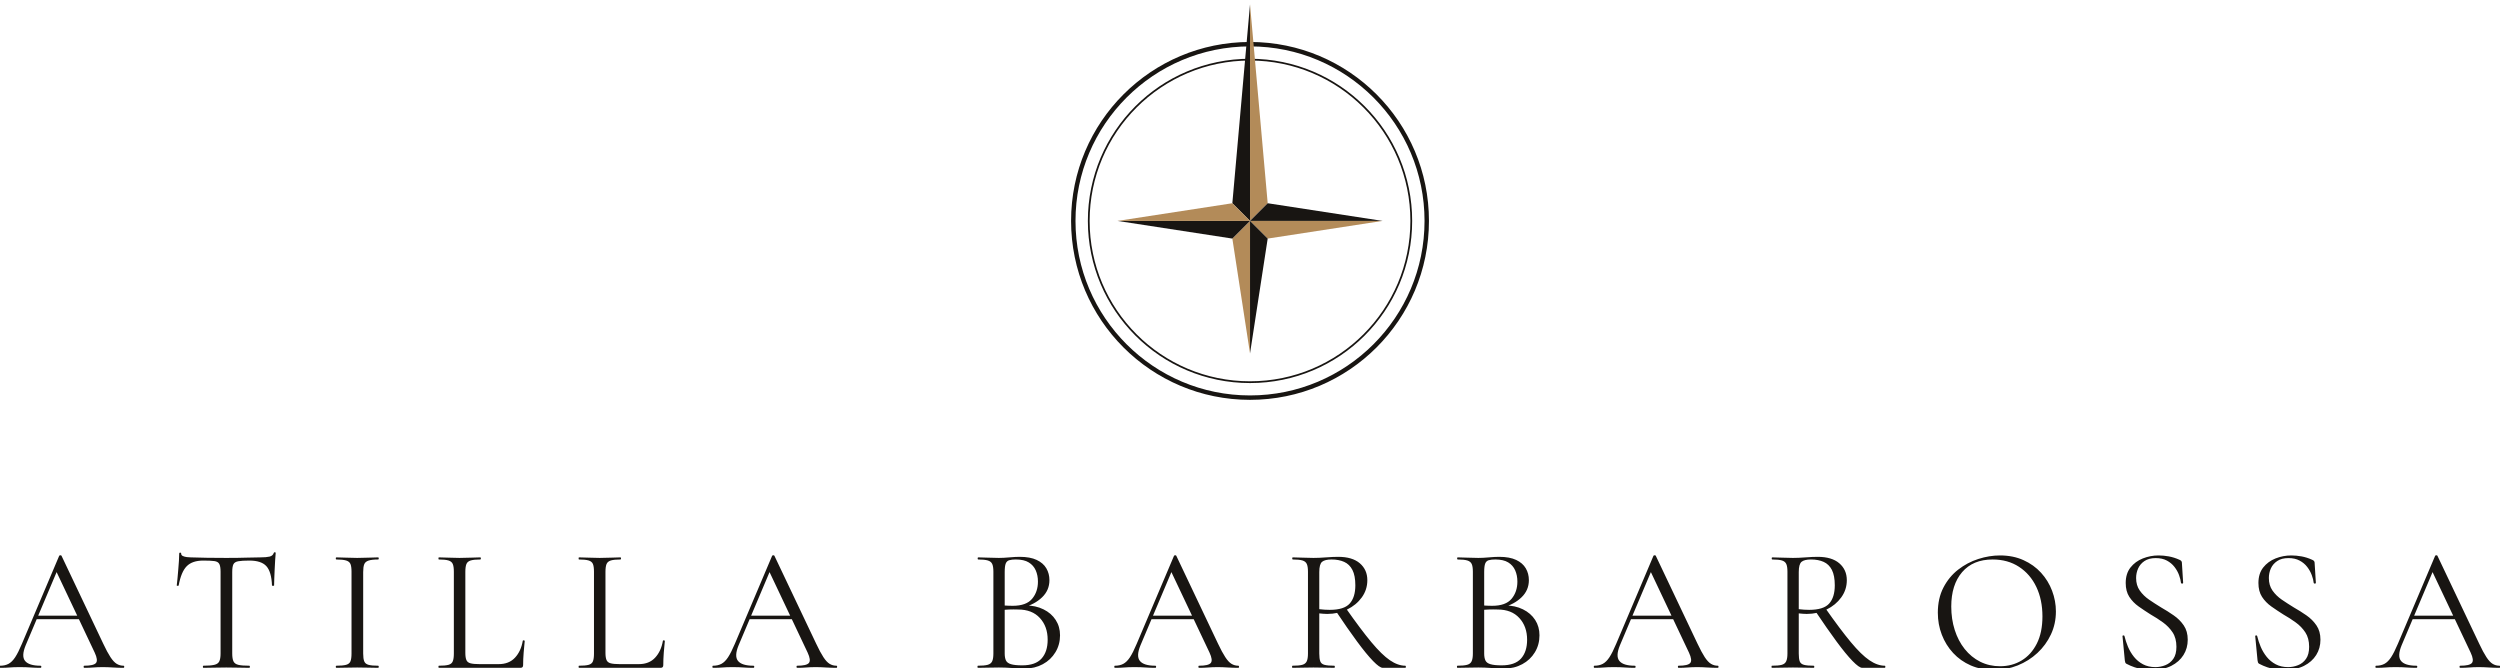
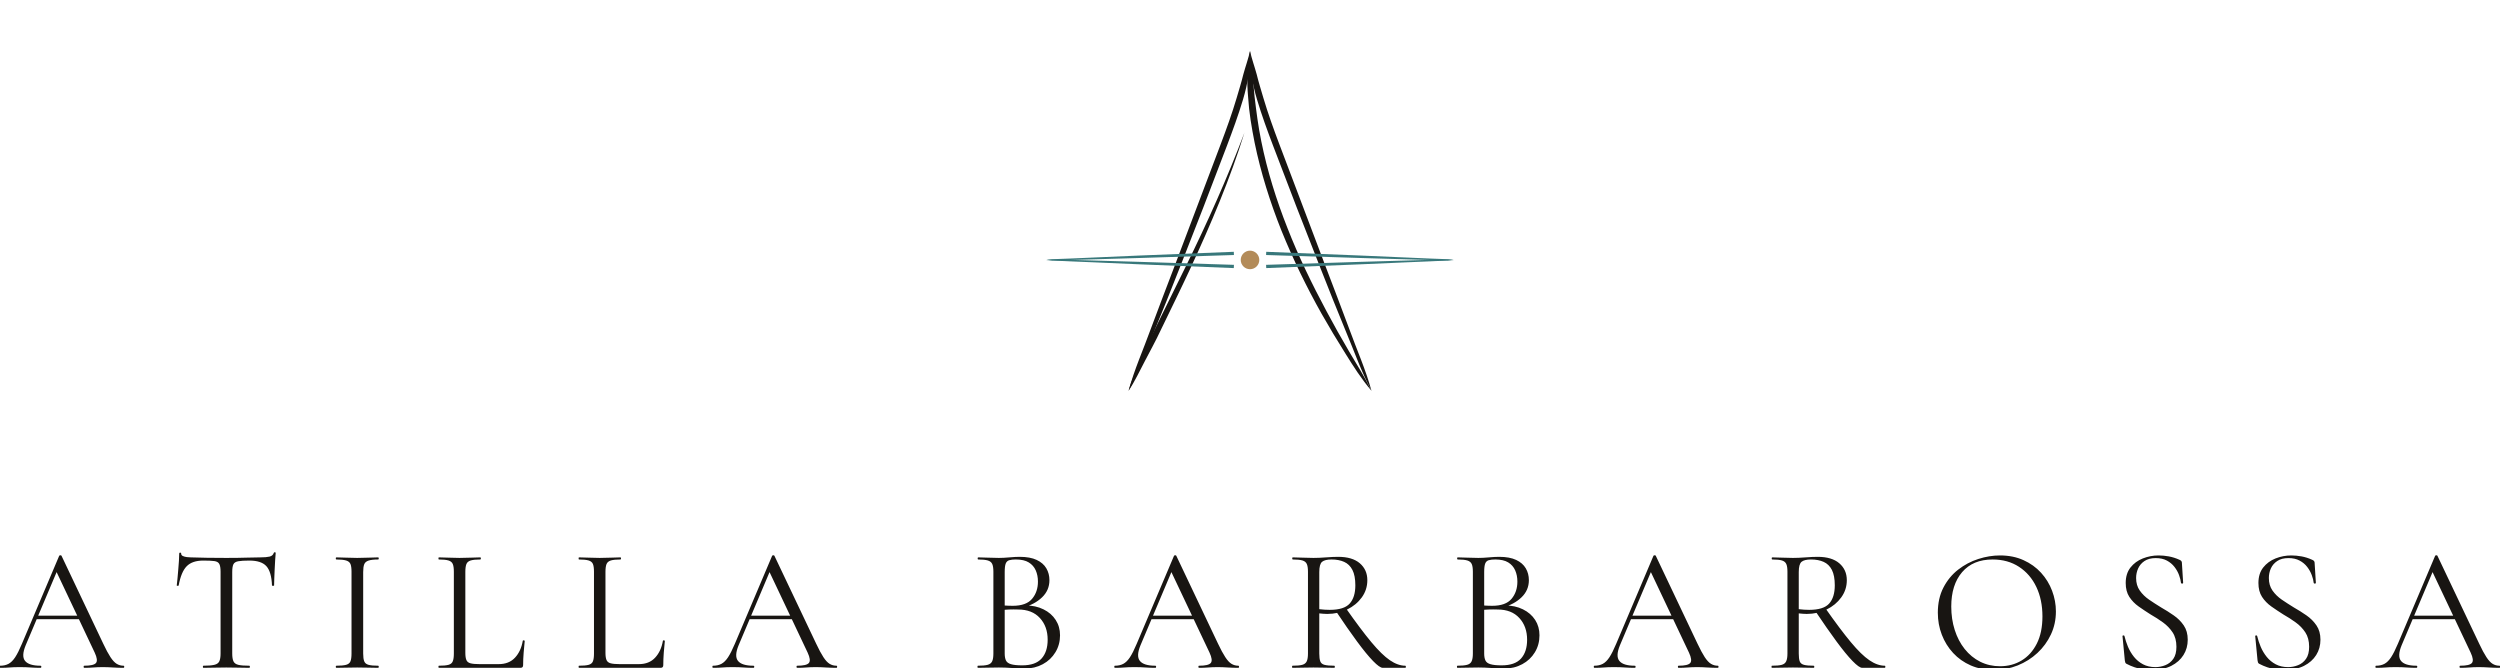
- <svg xmlns="http://www.w3.org/2000/svg" viewBox="0 0 735.59 196.50" role="img" aria-label="Atilla Barbarossa">
-   <g transform="translate(302.80 0) scale(1.3)">
-     <circle cx="50" cy="50" r="40" fill="none" stroke="#181512" stroke-width="1" />
-     <circle cx="50" cy="50" r="36.5" fill="none" stroke="#181512" stroke-width="0.4" />
-     <polygon points="50,1 46,46 50,50" fill="#181512" />
-     <polygon points="50,1 54,46 50,50" fill="#b38b59" />
-     <polygon points="80,50 54,46 50,50" fill="#181512" />
-     <polygon points="80,50 54,54 50,50" fill="#b38b59" />
-     <polygon points="50,80 54,54 50,50" fill="#181512" />
-     <polygon points="50,80 46,54 50,50" fill="#b38b59" />
-     <polygon points="20,50 46,54 50,50" fill="#181512" />
-     <polygon points="20,50 46,46 50,50" fill="#b38b59" />
+ <svg xmlns="http://www.w3.org/2000/svg" viewBox="0 0 735.59 196.5" role="img" aria-label="Atilla Barbarossa">
+   <g transform="translate(302.8 0) scale(1.3)">
+     <path d="M50 11.55C49.6 13.35 48.96 15.08 48.48 16.86C48.05 18.63 47.5 20.37 46.99 22.12C45.95 25.64 44.7 29.09 43.41 32.52C39.9 41.82 36.38 51.12 32.85 60.42C31.07 65.07 29.3 69.73 27.56 74.39C25.87 79.08 23.81 83.63 22.51 88.45C24.87 84.05 26.47 79.32 28.42 74.73C30.32 70.12 32.17 65.5 33.99 60.86C37.65 51.61 41.24 42.33 44.76 33.03C46.07 29.57 47.35 26.09 48.41 22.54C48.95 20.77 49.34 18.94 49.7 17.12C50 15.3 49.98 13.39 50 11.55Z" fill="#181512" />
+     <path d="M50 11.55C50.02 13.39 50 15.3 50.3 17.12C50.66 18.94 51.05 20.77 51.59 22.54C52.65 26.09 53.93 29.57 55.24 33.03C58.76 42.33 62.35 51.61 66.01 60.86C67.83 65.5 69.68 70.12 71.58 74.73C73.53 79.32 75.13 84.05 77.49 88.45C76.19 83.63 74.13 79.08 72.44 74.39C70.7 69.73 68.93 65.07 67.15 60.42C63.62 51.12 60.1 41.82 56.59 32.52C55.3 29.09 54.05 25.64 53.01 22.12C52.5 20.37 51.95 18.63 51.52 16.86C51.04 15.08 50.4 13.35 50 11.55Z" fill="#181512" />
+     <path d="M50 11.55C49.34 15.06 49.25 18.44 49.57 21.99C49.78 25.45 50.37 28.89 51.04 32.28C52.44 39.09 54.54 45.74 57.11 52.19C59.73 58.67 62.8 64.97 66.22 71.05C67.94 74.08 69.73 77.06 71.58 80C73.41 82.95 75.24 85.81 77.49 88.45C75.98 85.35 74.16 82.47 72.4 79.51C70.64 76.52 68.95 73.51 67.32 70.45C64.05 64.34 61.01 58.11 58.49 51.65C55.96 45.27 53.91 38.7 52.55 31.98C51.86 28.63 51.43 25.25 51.03 21.86C50.72 18.41 50.41 14.99 50 11.55Z" fill="#181512" />
+     <path d="M48.75 30C44.86 40.3 40.36 50.33 35.51 60.2C33.22 64.89 30.91 69.57 28.59 74.24C27.41 76.54 26.41 78.91 25.36 81.27C24.34 83.65 23.21 85.95 22.51 88.45C23.95 86.3 25.01 83.97 26.22 81.69C27.41 79.4 28.66 77.15 29.75 74.81C32.02 70.11 34.33 65.43 36.53 60.69C41.15 50.7 45.49 40.52 48.75 30Z" fill="#181512" />
+     <path d="M3.89 58.87C5.65 59.06 7.43 58.86 9.2 58.85C10.97 58.8 12.74 58.75 14.51 58.7C18.05 58.6 21.59 58.49 25.13 58.39C32.2 58.17 39.28 57.94 46.36 57.72L46.33 56.99C39.26 57.27 32.18 57.55 25.11 57.83C21.57 57.99 18.03 58.14 14.5 58.29C12.73 58.37 10.96 58.44 9.19 58.52C7.43 58.63 5.63 58.56 3.89 58.87Z" fill="#38787b" />
+     <path d="M3.89 58.79C5.63 59.1 7.43 59.03 9.19 59.15C10.96 59.22 12.73 59.3 14.5 59.37C18.03 59.52 21.57 59.68 25.11 59.83C32.18 60.11 39.26 60.39 46.33 60.68L46.36 59.94C39.28 59.72 32.2 59.5 25.13 59.27C21.59 59.17 18.05 59.07 14.51 58.96C12.74 58.91 10.97 58.86 9.2 58.81C7.43 58.8 5.65 58.6 3.89 58.79Z" fill="#38787b" />
+     <path d="M96.11 58.87C94.37 58.56 92.57 58.63 90.81 58.52C89.04 58.44 87.27 58.37 85.5 58.29C81.97 58.14 78.43 57.99 74.89 57.83C67.82 57.55 60.74 57.27 53.67 56.99L53.64 57.72C60.72 57.94 67.8 58.17 74.87 58.39C78.41 58.49 81.95 58.6 85.49 58.7C87.26 58.75 89.03 58.8 90.8 58.85C92.57 58.86 94.35 59.06 96.11 58.87Z" fill="#38787b" />
+     <path d="M96.11 58.79C94.35 58.6 92.57 58.8 90.8 58.81C89.03 58.86 87.26 58.91 85.49 58.96C81.95 59.07 78.41 59.17 74.87 59.27C67.8 59.5 60.72 59.72 53.64 59.94L53.67 60.68C60.74 60.39 67.82 60.11 74.89 59.83C78.43 59.68 81.97 59.52 85.5 59.37C87.27 59.3 89.04 59.22 90.81 59.15C92.57 59.03 94.37 59.1 96.11 58.79Z" fill="#38787b" />
+     <circle cx="50" cy="58.831" r="2.1" fill="#b38b59" />
  </g>
  <path transform="translate(0 164.00)" d="M10.09 18.2 10.61 17.16H24.39L24.75 18.2ZM36.35 31.88Q36.56 31.88 36.56 32.19Q36.56 32.5 36.35 32.5Q34.84 32.5 33.28 32.4Q31.72 32.29 30.26 32.29Q28.65 32.29 27.46 32.4Q26.26 32.5 24.8 32.5Q24.6 32.5 24.6 32.19Q24.6 31.88 24.8 31.88Q27.56 31.88 28.24 31.07Q28.91 30.26 27.87 28.03L16.33 3.64L17.63 2.03L7.54 25.9Q6.24 29.07 7.38 30.47Q8.53 31.88 11.91 31.88Q12.17 31.88 12.17 32.19Q12.17 32.5 11.91 32.5Q10.35 32.5 9.05 32.4Q7.75 32.29 5.77 32.29Q3.9 32.29 2.78 32.4Q1.66 32.5 0.05 32.5Q-0.16 32.5 -0.16 32.19Q-0.16 31.88 0.05 31.88Q1.46 31.88 2.5 31.33Q3.54 30.78 4.45 29.41Q5.36 28.03 6.45 25.43L17.42 -0.47Q17.52 -0.62 17.78 -0.62Q18.04 -0.62 18.1 -0.47L30.37 25.38Q31.56 27.92 32.5 29.35Q33.44 30.78 34.35 31.33Q35.26 31.88 36.35 31.88ZM59.8 0.94Q56.58 0.94 54.94 2.6Q53.3 4.26 52.57 8.27Q52.57 8.37 52.29 8.37Q52 8.37 52 8.27Q52.1 7.59 52.21 6.37Q52.31 5.15 52.44 3.74Q52.57 2.34 52.65 1.01Q52.73 -0.31 52.73 -1.14Q52.73 -1.4 53.01 -1.4Q53.3 -1.4 53.3 -1.14Q53.3 -0.62 53.82 -0.39Q54.34 -0.16 54.99 -0.08Q55.64 0 56.11 0Q60.58 0.16 66.56 0.16Q70.25 0.16 72.41 0.08Q74.57 0 76.6 0Q78.36 0 79.33 -0.23Q80.29 -0.47 80.55 -1.3Q80.6 -1.51 80.86 -1.51Q81.12 -1.51 81.12 -1.3Q81.07 -0.52 80.96 0.83Q80.86 2.18 80.81 3.64Q80.76 5.1 80.7 6.34Q80.65 7.59 80.65 8.27Q80.65 8.37 80.34 8.37Q80.03 8.37 80.03 8.27Q79.87 4.21 78.36 2.57Q76.86 0.94 73.37 0.94Q71.19 0.94 70.1 1.14Q69 1.35 68.67 2.05Q68.33 2.76 68.33 4.32V28.29Q68.33 29.8 68.69 30.58Q69.06 31.36 70.12 31.62Q71.19 31.88 73.37 31.88Q73.53 31.88 73.53 32.19Q73.53 32.5 73.37 32.5Q72.02 32.5 70.3 32.45Q68.59 32.4 66.56 32.4Q64.64 32.4 62.92 32.45Q61.2 32.5 59.8 32.5Q59.7 32.5 59.7 32.19Q59.7 31.88 59.8 31.88Q61.93 31.88 63.05 31.62Q64.17 31.36 64.53 30.58Q64.9 29.8 64.9 28.29V4.21Q64.9 2.65 64.53 1.95Q64.17 1.25 63.08 1.09Q61.98 0.94 59.8 0.94ZM106.86 28.29Q106.86 29.8 107.17 30.58Q107.48 31.36 108.45 31.62Q109.41 31.88 111.28 31.88Q111.44 31.88 111.44 32.19Q111.44 32.5 111.28 32.5Q110.03 32.5 108.5 32.45Q106.96 32.4 105.09 32.4Q103.38 32.4 101.79 32.45Q100.2 32.5 98.96 32.5Q98.8 32.5 98.8 32.19Q98.8 31.88 98.96 31.88Q100.83 31.88 101.82 31.62Q102.8 31.36 103.12 30.58Q103.43 29.8 103.43 28.29V4.21Q103.43 2.7 103.12 1.95Q102.8 1.2 101.82 0.91Q100.83 0.62 98.96 0.62Q98.8 0.62 98.8 0.31Q98.8 0 98.96 0Q100.2 0 101.79 0.08Q103.38 0.16 105.09 0.16Q106.96 0.16 108.52 0.08Q110.08 0 111.28 0Q111.44 0 111.44 0.31Q111.44 0.62 111.28 0.62Q109.41 0.62 108.45 0.94Q107.48 1.25 107.17 2.03Q106.86 2.81 106.86 4.32ZM136.92 4.26V28.08Q136.92 29.48 137.23 30.21Q137.54 30.94 138.45 31.17Q139.36 31.41 141.08 31.41H146.74Q149.76 31.41 151.53 29.51Q153.3 27.61 153.82 24.54Q153.82 24.39 154.1 24.41Q154.39 24.44 154.39 24.6Q154.23 26 154.08 28Q153.92 30 153.92 31.72Q153.92 32.5 153.14 32.5H129.12Q129.01 32.5 129.01 32.19Q129.01 31.88 129.12 31.88Q130.99 31.88 131.95 31.62Q132.91 31.36 133.22 30.58Q133.54 29.8 133.54 28.29V4.21Q133.54 2.7 133.22 1.95Q132.91 1.2 131.95 0.91Q130.99 0.62 129.12 0.62Q129.01 0.62 129.01 0.31Q129.01 0 129.12 0Q130.36 0 131.92 0.08Q133.48 0.16 135.2 0.16Q137.02 0.16 138.58 0.08Q140.14 0 141.34 0Q141.49 0 141.49 0.31Q141.49 0.62 141.34 0.62Q139.46 0.62 138.5 0.91Q137.54 1.2 137.23 1.98Q136.92 2.76 136.92 4.26ZM178.15 4.26V28.08Q178.15 29.48 178.46 30.21Q178.78 30.94 179.69 31.17Q180.6 31.41 182.31 31.41H187.98Q191 31.41 192.76 29.51Q194.53 27.61 195.05 24.54Q195.05 24.39 195.34 24.41Q195.62 24.44 195.62 24.6Q195.47 26 195.31 28Q195.16 30 195.16 31.72Q195.16 32.5 194.38 32.5H170.35Q170.25 32.5 170.25 32.19Q170.25 31.88 170.35 31.88Q172.22 31.88 173.19 31.62Q174.15 31.36 174.46 30.58Q174.77 29.8 174.77 28.29V4.21Q174.77 2.7 174.46 1.95Q174.15 1.2 173.19 0.91Q172.22 0.62 170.35 0.62Q170.25 0.62 170.25 0.31Q170.25 0 170.35 0Q171.6 0 173.16 0.08Q174.72 0.16 176.44 0.16Q178.26 0.16 179.82 0.08Q181.38 0 182.57 0Q182.73 0 182.73 0.31Q182.73 0.62 182.57 0.62Q180.7 0.62 179.74 0.91Q178.78 1.2 178.46 1.98Q178.15 2.76 178.15 4.26ZM219.86 18.2 220.38 17.16H234.16L234.52 18.2ZM246.12 31.88Q246.32 31.88 246.32 32.19Q246.32 32.5 246.12 32.5Q244.61 32.5 243.05 32.4Q241.49 32.29 240.03 32.29Q238.42 32.29 237.22 32.4Q236.03 32.5 234.57 32.5Q234.36 32.5 234.36 32.19Q234.36 31.88 234.57 31.88Q237.33 31.88 238 31.07Q238.68 30.26 237.64 28.03L226.1 3.64L227.4 2.03L217.31 25.9Q216.01 29.07 217.15 30.47Q218.3 31.88 221.68 31.88Q221.94 31.88 221.94 32.19Q221.94 32.5 221.68 32.5Q220.12 32.5 218.82 32.4Q217.52 32.29 215.54 32.29Q213.67 32.29 212.55 32.4Q211.43 32.5 209.82 32.5Q209.61 32.5 209.61 32.19Q209.61 31.88 209.82 31.88Q211.22 31.88 212.26 31.33Q213.3 30.78 214.21 29.41Q215.12 28.03 216.22 25.43L227.19 -0.47Q227.29 -0.62 227.55 -0.62Q227.81 -0.62 227.86 -0.47L240.14 25.38Q241.33 27.92 242.27 29.35Q243.2 30.78 244.11 31.33Q245.02 31.88 246.12 31.88ZM301.08 14.72 301.65 14.14Q304.72 14.14 307.03 15.29Q309.35 16.43 310.62 18.41Q311.9 20.38 311.9 22.93Q311.9 25.69 310.54 27.92Q309.19 30.16 306.83 31.43Q304.46 32.71 301.55 32.71Q299.88 32.71 297.78 32.55Q295.67 32.4 293.9 32.4Q292.19 32.4 290.6 32.45Q289.02 32.5 287.72 32.5Q287.61 32.5 287.61 32.19Q287.61 31.88 287.72 31.88Q289.59 31.88 290.58 31.62Q291.56 31.36 291.93 30.58Q292.29 29.8 292.29 28.29V4.21Q292.29 2.7 291.95 1.95Q291.62 1.2 290.65 0.91Q289.69 0.62 287.82 0.62Q287.66 0.62 287.66 0.31Q287.66 0 287.82 0Q289.07 0 290.63 0.08Q292.19 0.16 293.9 0.16Q295.26 0.16 297.02 0Q298.79 -0.16 300.04 -0.16Q303.11 -0.16 305.03 0.75Q306.96 1.66 307.87 3.22Q308.78 4.78 308.78 6.71Q308.78 9.67 306.62 11.75Q304.46 13.83 301.08 14.72ZM298.9 0.62Q297.7 0.62 296.97 0.83Q296.24 1.04 295.93 1.79Q295.62 2.55 295.62 4.32V14.51L293.96 14.09Q295.62 14.2 296.71 14.22Q297.8 14.25 297.96 14.25Q301.96 14.25 303.68 12.19Q305.4 10.14 305.4 7.12Q305.4 5.3 304.75 3.82Q304.1 2.34 302.69 1.48Q301.29 0.62 298.9 0.62ZM300.77 31.77Q304.67 31.77 306.46 29.77Q308.26 27.77 308.26 24.23Q308.26 20.33 305.97 17.84Q303.68 15.34 299.57 15.34Q298.27 15.29 296.89 15.34Q295.52 15.39 294.11 15.6L295.62 15.03V28.29Q295.62 29.54 295.98 30.32Q296.35 31.1 297.47 31.43Q298.58 31.77 300.77 31.77ZM338.1 18.2 338.62 17.16H352.4L352.77 18.2ZM364.36 31.88Q364.57 31.88 364.57 32.19Q364.57 32.5 364.36 32.5Q362.86 32.5 361.3 32.4Q359.74 32.29 358.28 32.29Q356.67 32.29 355.47 32.4Q354.28 32.5 352.82 32.5Q352.61 32.5 352.61 32.19Q352.61 31.88 352.82 31.88Q355.58 31.88 356.25 31.07Q356.93 30.26 355.89 28.03L344.34 3.64L345.64 2.03L335.56 25.9Q334.26 29.07 335.4 30.47Q336.54 31.88 339.92 31.88Q340.18 31.88 340.18 32.19Q340.18 32.5 339.92 32.5Q338.36 32.5 337.06 32.4Q335.76 32.29 333.79 32.29Q331.92 32.29 330.8 32.4Q329.68 32.5 328.07 32.5Q327.86 32.5 327.86 32.19Q327.86 31.88 328.07 31.88Q329.47 31.88 330.51 31.33Q331.55 30.78 332.46 29.41Q333.37 28.03 334.46 25.43L345.44 -0.47Q345.54 -0.62 345.8 -0.62Q346.06 -0.62 346.11 -0.47L358.38 25.38Q359.58 27.92 360.52 29.35Q361.45 30.78 362.36 31.33Q363.27 31.88 364.36 31.88ZM406.85 32.5Q405.96 32.5 404.01 30.5Q402.06 28.5 399.28 24.73Q396.5 20.96 393.07 15.81L395.98 14.92Q400.4 21.22 403.49 24.93Q406.59 28.65 408.95 30.26Q411.32 31.88 413.5 31.88Q413.66 31.88 413.66 32.19Q413.66 32.5 413.5 32.5Q410.9 32.5 409.27 32.5Q407.63 32.5 406.85 32.5ZM393.74 -0.16Q397.9 -0.16 400.11 1.74Q402.32 3.64 402.32 6.71Q402.32 9.52 400.69 11.78Q399.05 14.04 396.37 15.34Q393.69 16.64 390.52 16.64Q390 16.64 389.35 16.59Q388.7 16.54 388.18 16.48V28.29Q388.18 29.8 388.47 30.58Q388.75 31.36 389.71 31.62Q390.68 31.88 392.6 31.88Q392.76 31.88 392.76 32.19Q392.76 32.5 392.6 32.5Q391.35 32.5 389.82 32.45Q388.28 32.4 386.46 32.4Q384.75 32.4 383.16 32.45Q381.58 32.5 380.28 32.5Q380.17 32.5 380.17 32.19Q380.17 31.88 380.28 31.88Q382.2 31.88 383.16 31.62Q384.12 31.36 384.49 30.58Q384.85 29.8 384.85 28.29V4.21Q384.85 2.7 384.51 1.95Q384.18 1.2 383.24 0.91Q382.3 0.62 380.38 0.62Q380.22 0.62 380.22 0.31Q380.22 0 380.38 0Q381.63 0 383.19 0.08Q384.75 0.16 386.46 0.16Q388.08 0.16 390.18 0Q392.29 -0.16 393.74 -0.16ZM398.79 8.22Q398.79 5.36 397.93 3.69Q397.07 2.03 395.51 1.33Q393.95 0.62 391.77 0.62Q389.84 0.62 389.01 1.3Q388.18 1.98 388.18 4.32V15.24Q388.91 15.34 389.74 15.39Q390.57 15.44 391.25 15.44Q395.46 15.44 397.12 13.6Q398.79 11.75 398.79 8.22ZM442.16 14.72 442.73 14.14Q445.8 14.14 448.11 15.29Q450.42 16.43 451.7 18.41Q452.97 20.38 452.97 22.93Q452.97 25.69 451.62 27.92Q450.27 30.16 447.9 31.43Q445.54 32.71 442.62 32.71Q440.96 32.71 438.85 32.55Q436.75 32.4 434.98 32.4Q433.26 32.4 431.68 32.45Q430.09 32.5 428.79 32.5Q428.69 32.5 428.69 32.19Q428.69 31.88 428.79 31.88Q430.66 31.88 431.65 31.62Q432.64 31.36 433 30.58Q433.37 29.8 433.37 28.29V4.21Q433.37 2.7 433.03 1.95Q432.69 1.2 431.73 0.91Q430.77 0.62 428.9 0.62Q428.74 0.62 428.74 0.31Q428.74 0 428.9 0Q430.14 0 431.7 0.08Q433.26 0.16 434.98 0.16Q436.33 0.16 438.1 0Q439.87 -0.16 441.12 -0.16Q444.18 -0.16 446.11 0.75Q448.03 1.66 448.94 3.22Q449.85 4.78 449.85 6.71Q449.85 9.67 447.69 11.75Q445.54 13.83 442.16 14.72ZM439.97 0.62Q438.78 0.62 438.05 0.83Q437.32 1.04 437.01 1.79Q436.7 2.55 436.7 4.32V14.51L435.03 14.09Q436.7 14.2 437.79 14.22Q438.88 14.25 439.04 14.25Q443.04 14.25 444.76 12.19Q446.47 10.14 446.47 7.12Q446.47 5.3 445.82 3.82Q445.17 2.34 443.77 1.48Q442.36 0.62 439.97 0.62ZM441.84 31.77Q445.74 31.77 447.54 29.77Q449.33 27.77 449.33 24.23Q449.33 20.33 447.04 17.84Q444.76 15.34 440.65 15.34Q439.35 15.29 437.97 15.34Q436.59 15.39 435.19 15.6L436.7 15.03V28.29Q436.7 29.54 437.06 30.32Q437.42 31.1 438.54 31.43Q439.66 31.77 441.84 31.77ZM479.18 18.2 479.7 17.16H493.48L493.84 18.2ZM505.44 31.88Q505.65 31.88 505.65 32.19Q505.65 32.5 505.44 32.5Q503.93 32.5 502.37 32.4Q500.81 32.29 499.36 32.29Q497.74 32.29 496.55 32.4Q495.35 32.5 493.9 32.5Q493.69 32.5 493.69 32.19Q493.69 31.88 493.9 31.88Q496.65 31.88 497.33 31.07Q498 30.26 496.96 28.03L485.42 3.64L486.72 2.03L476.63 25.9Q475.33 29.07 476.48 30.47Q477.62 31.88 481 31.88Q481.26 31.88 481.26 32.19Q481.26 32.5 481 32.5Q479.44 32.5 478.14 32.4Q476.84 32.29 474.86 32.29Q472.99 32.29 471.87 32.4Q470.76 32.5 469.14 32.5Q468.94 32.5 468.94 32.19Q468.94 31.88 469.14 31.88Q470.55 31.88 471.59 31.33Q472.63 30.78 473.54 29.41Q474.45 28.03 475.54 25.43L486.51 -0.47Q486.62 -0.62 486.88 -0.62Q487.14 -0.62 487.19 -0.47L499.46 25.38Q500.66 27.92 501.59 29.35Q502.53 30.78 503.44 31.33Q504.35 31.88 505.44 31.88ZM547.92 32.5Q547.04 32.5 545.09 30.5Q543.14 28.5 540.36 24.73Q537.58 20.96 534.14 15.81L537.06 14.92Q541.48 21.22 544.57 24.93Q547.66 28.65 550.03 30.26Q552.4 31.88 554.58 31.88Q554.74 31.88 554.74 32.19Q554.74 32.5 554.58 32.5Q551.98 32.5 550.34 32.5Q548.7 32.5 547.92 32.5ZM534.82 -0.16Q538.98 -0.16 541.19 1.74Q543.4 3.64 543.4 6.71Q543.4 9.52 541.76 11.78Q540.12 14.04 537.45 15.34Q534.77 16.64 531.6 16.64Q531.08 16.64 530.43 16.59Q529.78 16.54 529.26 16.48V28.29Q529.26 29.8 529.54 30.58Q529.83 31.36 530.79 31.62Q531.75 31.88 533.68 31.88Q533.83 31.88 533.83 32.19Q533.83 32.5 533.68 32.5Q532.43 32.5 530.89 32.45Q529.36 32.4 527.54 32.4Q525.82 32.4 524.24 32.45Q522.65 32.5 521.35 32.5Q521.25 32.5 521.25 32.19Q521.25 31.88 521.35 31.88Q523.28 31.88 524.24 31.62Q525.2 31.36 525.56 30.58Q525.93 29.8 525.93 28.29V4.21Q525.93 2.7 525.59 1.95Q525.25 1.2 524.32 0.91Q523.38 0.62 521.46 0.62Q521.3 0.62 521.3 0.31Q521.3 0 521.46 0Q522.7 0 524.26 0.08Q525.82 0.16 527.54 0.16Q529.15 0.16 531.26 0Q533.36 -0.16 534.82 -0.16ZM539.86 8.22Q539.86 5.36 539.01 3.69Q538.15 2.03 536.59 1.33Q535.03 0.62 532.84 0.62Q530.92 0.62 530.09 1.3Q529.26 1.98 529.26 4.32V15.24Q529.98 15.34 530.82 15.39Q531.65 15.44 532.32 15.44Q536.54 15.44 538.2 13.6Q539.86 11.75 539.86 8.22ZM586.66 33.12Q582.92 33.12 579.88 31.8Q576.84 30.47 574.68 28.13Q572.52 25.79 571.35 22.75Q570.18 19.71 570.18 16.28Q570.18 12.06 571.82 8.89Q573.46 5.72 576.16 3.61Q578.86 1.51 582.09 0.47Q585.31 -0.57 588.48 -0.57Q592.33 -0.57 595.37 0.81Q598.42 2.18 600.55 4.52Q602.68 6.86 603.8 9.83Q604.92 12.79 604.92 15.91Q604.92 19.55 603.46 22.67Q602 25.79 599.48 28.13Q596.96 30.47 593.66 31.8Q590.36 33.12 586.66 33.12ZM588.48 32.03Q592.02 32.03 594.83 30.34Q597.64 28.65 599.3 25.38Q600.96 22.1 600.96 17.37Q600.96 12.48 599.17 8.71Q597.38 4.94 594.07 2.78Q590.77 0.62 586.3 0.62Q580.53 0.62 577.33 4.34Q574.13 8.06 574.13 14.46Q574.13 18.15 575.15 21.35Q576.16 24.54 578.08 26.96Q580.01 29.38 582.66 30.71Q585.31 32.03 588.48 32.03ZM628.52 6.08Q628.52 8.22 629.59 9.75Q630.66 11.28 632.32 12.43Q633.98 13.57 635.86 14.72Q637.78 15.81 639.57 17.06Q641.37 18.3 642.54 20.02Q643.71 21.74 643.71 24.23Q643.71 26.73 642.46 28.73Q641.21 30.73 638.85 31.93Q636.48 33.12 633 33.12Q631.75 33.12 630.53 32.94Q629.3 32.76 628.08 32.34Q626.86 31.93 625.66 31.3Q625.4 31.15 625.33 30.91Q625.25 30.68 625.2 30.32L624.52 23.24Q624.47 22.98 624.75 22.96Q625.04 22.93 625.09 23.14Q625.46 24.7 626.13 26.31Q626.81 27.92 627.9 29.28Q628.99 30.63 630.55 31.46Q632.11 32.29 634.19 32.29Q635.7 32.29 637.13 31.72Q638.56 31.15 639.47 29.85Q640.38 28.55 640.38 26.31Q640.38 23.76 639.26 22.07Q638.14 20.38 636.43 19.14Q634.71 17.89 632.79 16.8Q630.97 15.65 629.28 14.46Q627.59 13.26 626.52 11.62Q625.46 9.98 625.46 7.54Q625.46 4.78 626.86 2.99Q628.26 1.2 630.5 0.31Q632.74 -0.57 635.13 -0.57Q636.58 -0.57 638.14 -0.29Q639.7 0 641.21 0.68Q641.63 0.83 641.81 1.07Q641.99 1.3 641.99 1.56L642.36 7.49Q642.36 7.7 642.1 7.72Q641.84 7.75 641.73 7.54Q641.63 6.5 641.16 5.23Q640.69 3.95 639.81 2.81Q638.92 1.66 637.57 0.94Q636.22 0.21 634.3 0.21Q632.27 0.21 630.99 1.07Q629.72 1.92 629.12 3.25Q628.52 4.58 628.52 6.08ZM667.58 6.08Q667.58 8.22 668.64 9.75Q669.71 11.28 671.37 12.43Q673.04 13.57 674.91 14.72Q676.83 15.81 678.63 17.06Q680.42 18.3 681.59 20.02Q682.76 21.74 682.76 24.23Q682.76 26.73 681.51 28.73Q680.26 30.73 677.9 31.93Q675.53 33.12 672.05 33.12Q670.8 33.12 669.58 32.94Q668.36 32.76 667.13 32.34Q665.91 31.93 664.72 31.3Q664.46 31.15 664.38 30.91Q664.3 30.68 664.25 30.32L663.57 23.24Q663.52 22.98 663.81 22.96Q664.09 22.93 664.14 23.14Q664.51 24.7 665.18 26.31Q665.86 27.92 666.95 29.28Q668.04 30.63 669.6 31.46Q671.16 32.29 673.24 32.29Q674.75 32.29 676.18 31.72Q677.61 31.15 678.52 29.85Q679.43 28.55 679.43 26.31Q679.43 23.76 678.31 22.07Q677.2 20.38 675.48 19.14Q673.76 17.89 671.84 16.8Q670.02 15.65 668.33 14.46Q666.64 13.26 665.57 11.62Q664.51 9.98 664.51 7.54Q664.51 4.78 665.91 2.99Q667.32 1.2 669.55 0.31Q671.79 -0.57 674.18 -0.57Q675.64 -0.57 677.2 -0.29Q678.76 0 680.26 0.68Q680.68 0.83 680.86 1.07Q681.04 1.3 681.04 1.56L681.41 7.49Q681.41 7.7 681.15 7.72Q680.89 7.75 680.78 7.54Q680.68 6.5 680.21 5.23Q679.74 3.95 678.86 2.81Q677.98 1.66 676.62 0.94Q675.27 0.21 673.35 0.21Q671.32 0.21 670.05 1.07Q668.77 1.92 668.17 3.25Q667.58 4.58 667.58 6.08ZM709.18 18.2 709.7 17.16H723.48L723.84 18.2ZM735.44 31.88Q735.64 31.88 735.64 32.19Q735.64 32.5 735.44 32.5Q733.93 32.5 732.37 32.4Q730.81 32.29 729.35 32.29Q727.74 32.29 726.54 32.4Q725.35 32.5 723.89 32.5Q723.68 32.5 723.68 32.19Q723.68 31.88 723.89 31.88Q726.65 31.88 727.32 31.07Q728 30.26 726.96 28.03L715.42 3.64L716.72 2.03L706.63 25.9Q705.33 29.07 706.47 30.47Q707.62 31.88 711 31.88Q711.26 31.88 711.26 32.19Q711.26 32.5 711 32.5Q709.44 32.5 708.14 32.4Q706.84 32.29 704.86 32.29Q702.99 32.29 701.87 32.4Q700.75 32.5 699.14 32.5Q698.93 32.5 698.93 32.19Q698.93 31.88 699.14 31.88Q700.54 31.88 701.58 31.33Q702.62 30.78 703.53 29.41Q704.44 28.03 705.54 25.43L716.51 -0.47Q716.61 -0.62 716.87 -0.62Q717.13 -0.62 717.18 -0.47L729.46 25.38Q730.65 27.92 731.59 29.35Q732.52 30.78 733.43 31.33Q734.34 31.88 735.44 31.88Z" fill="#181512" />
</svg>
